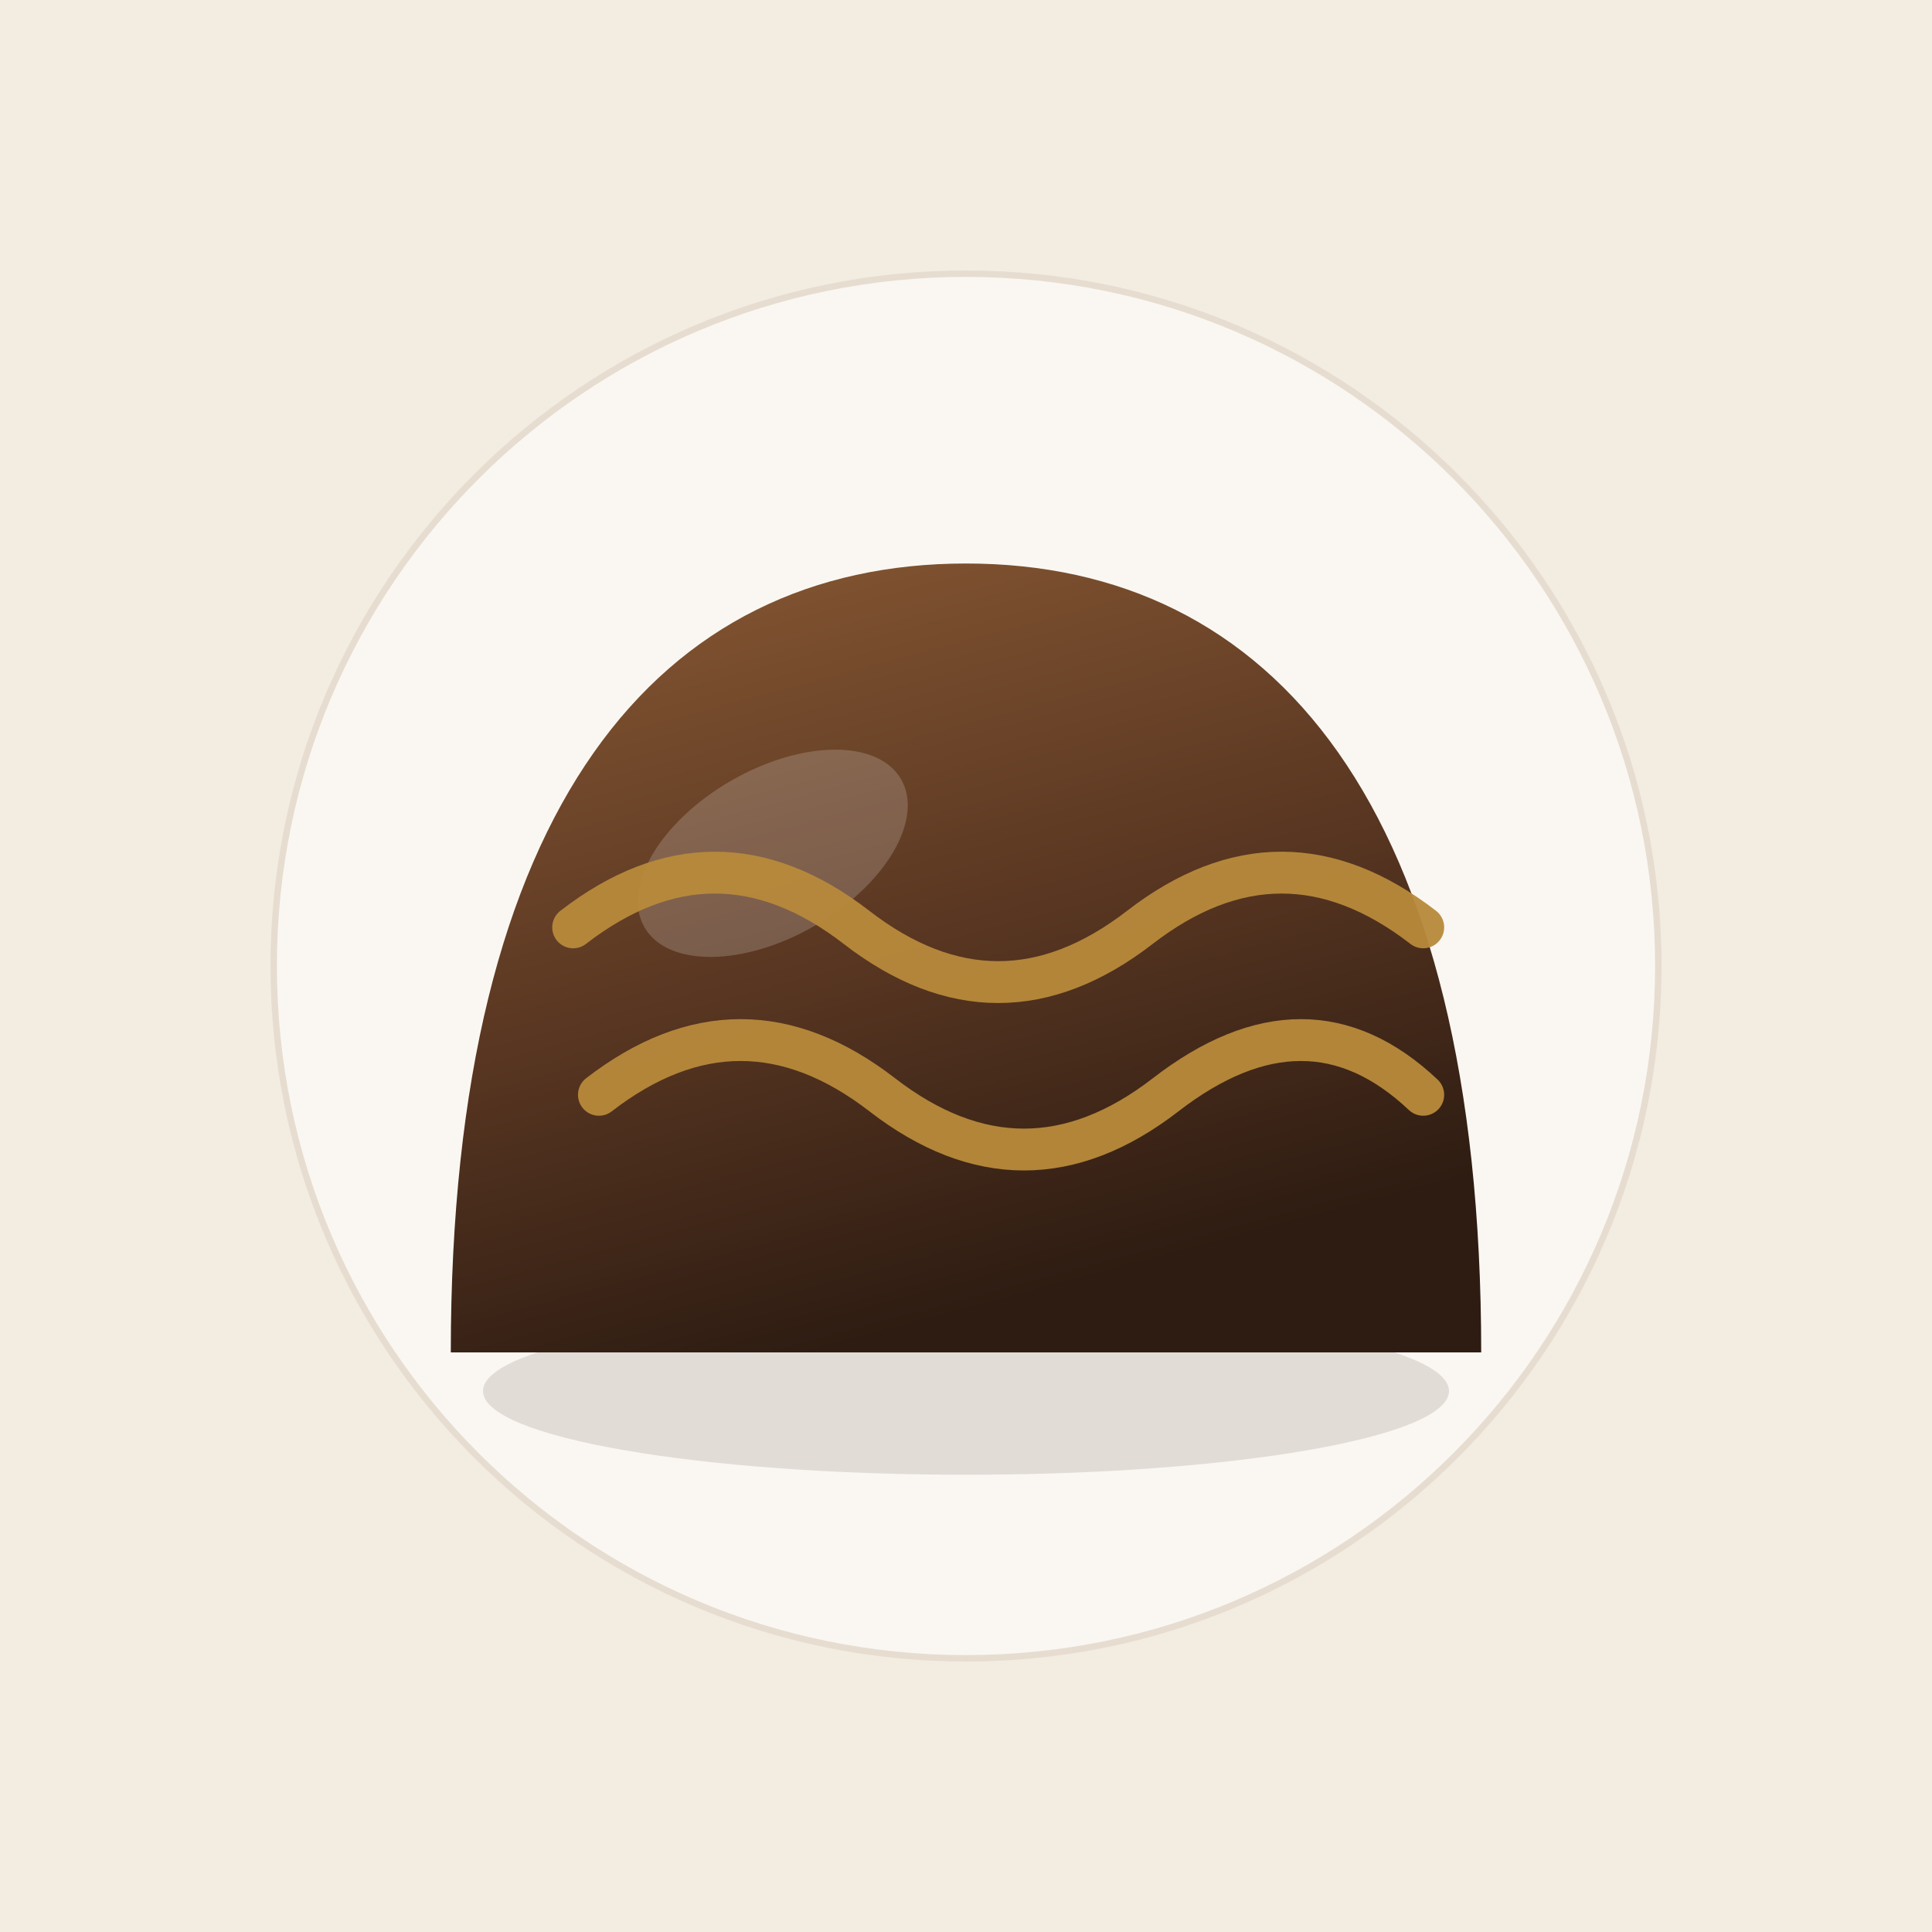
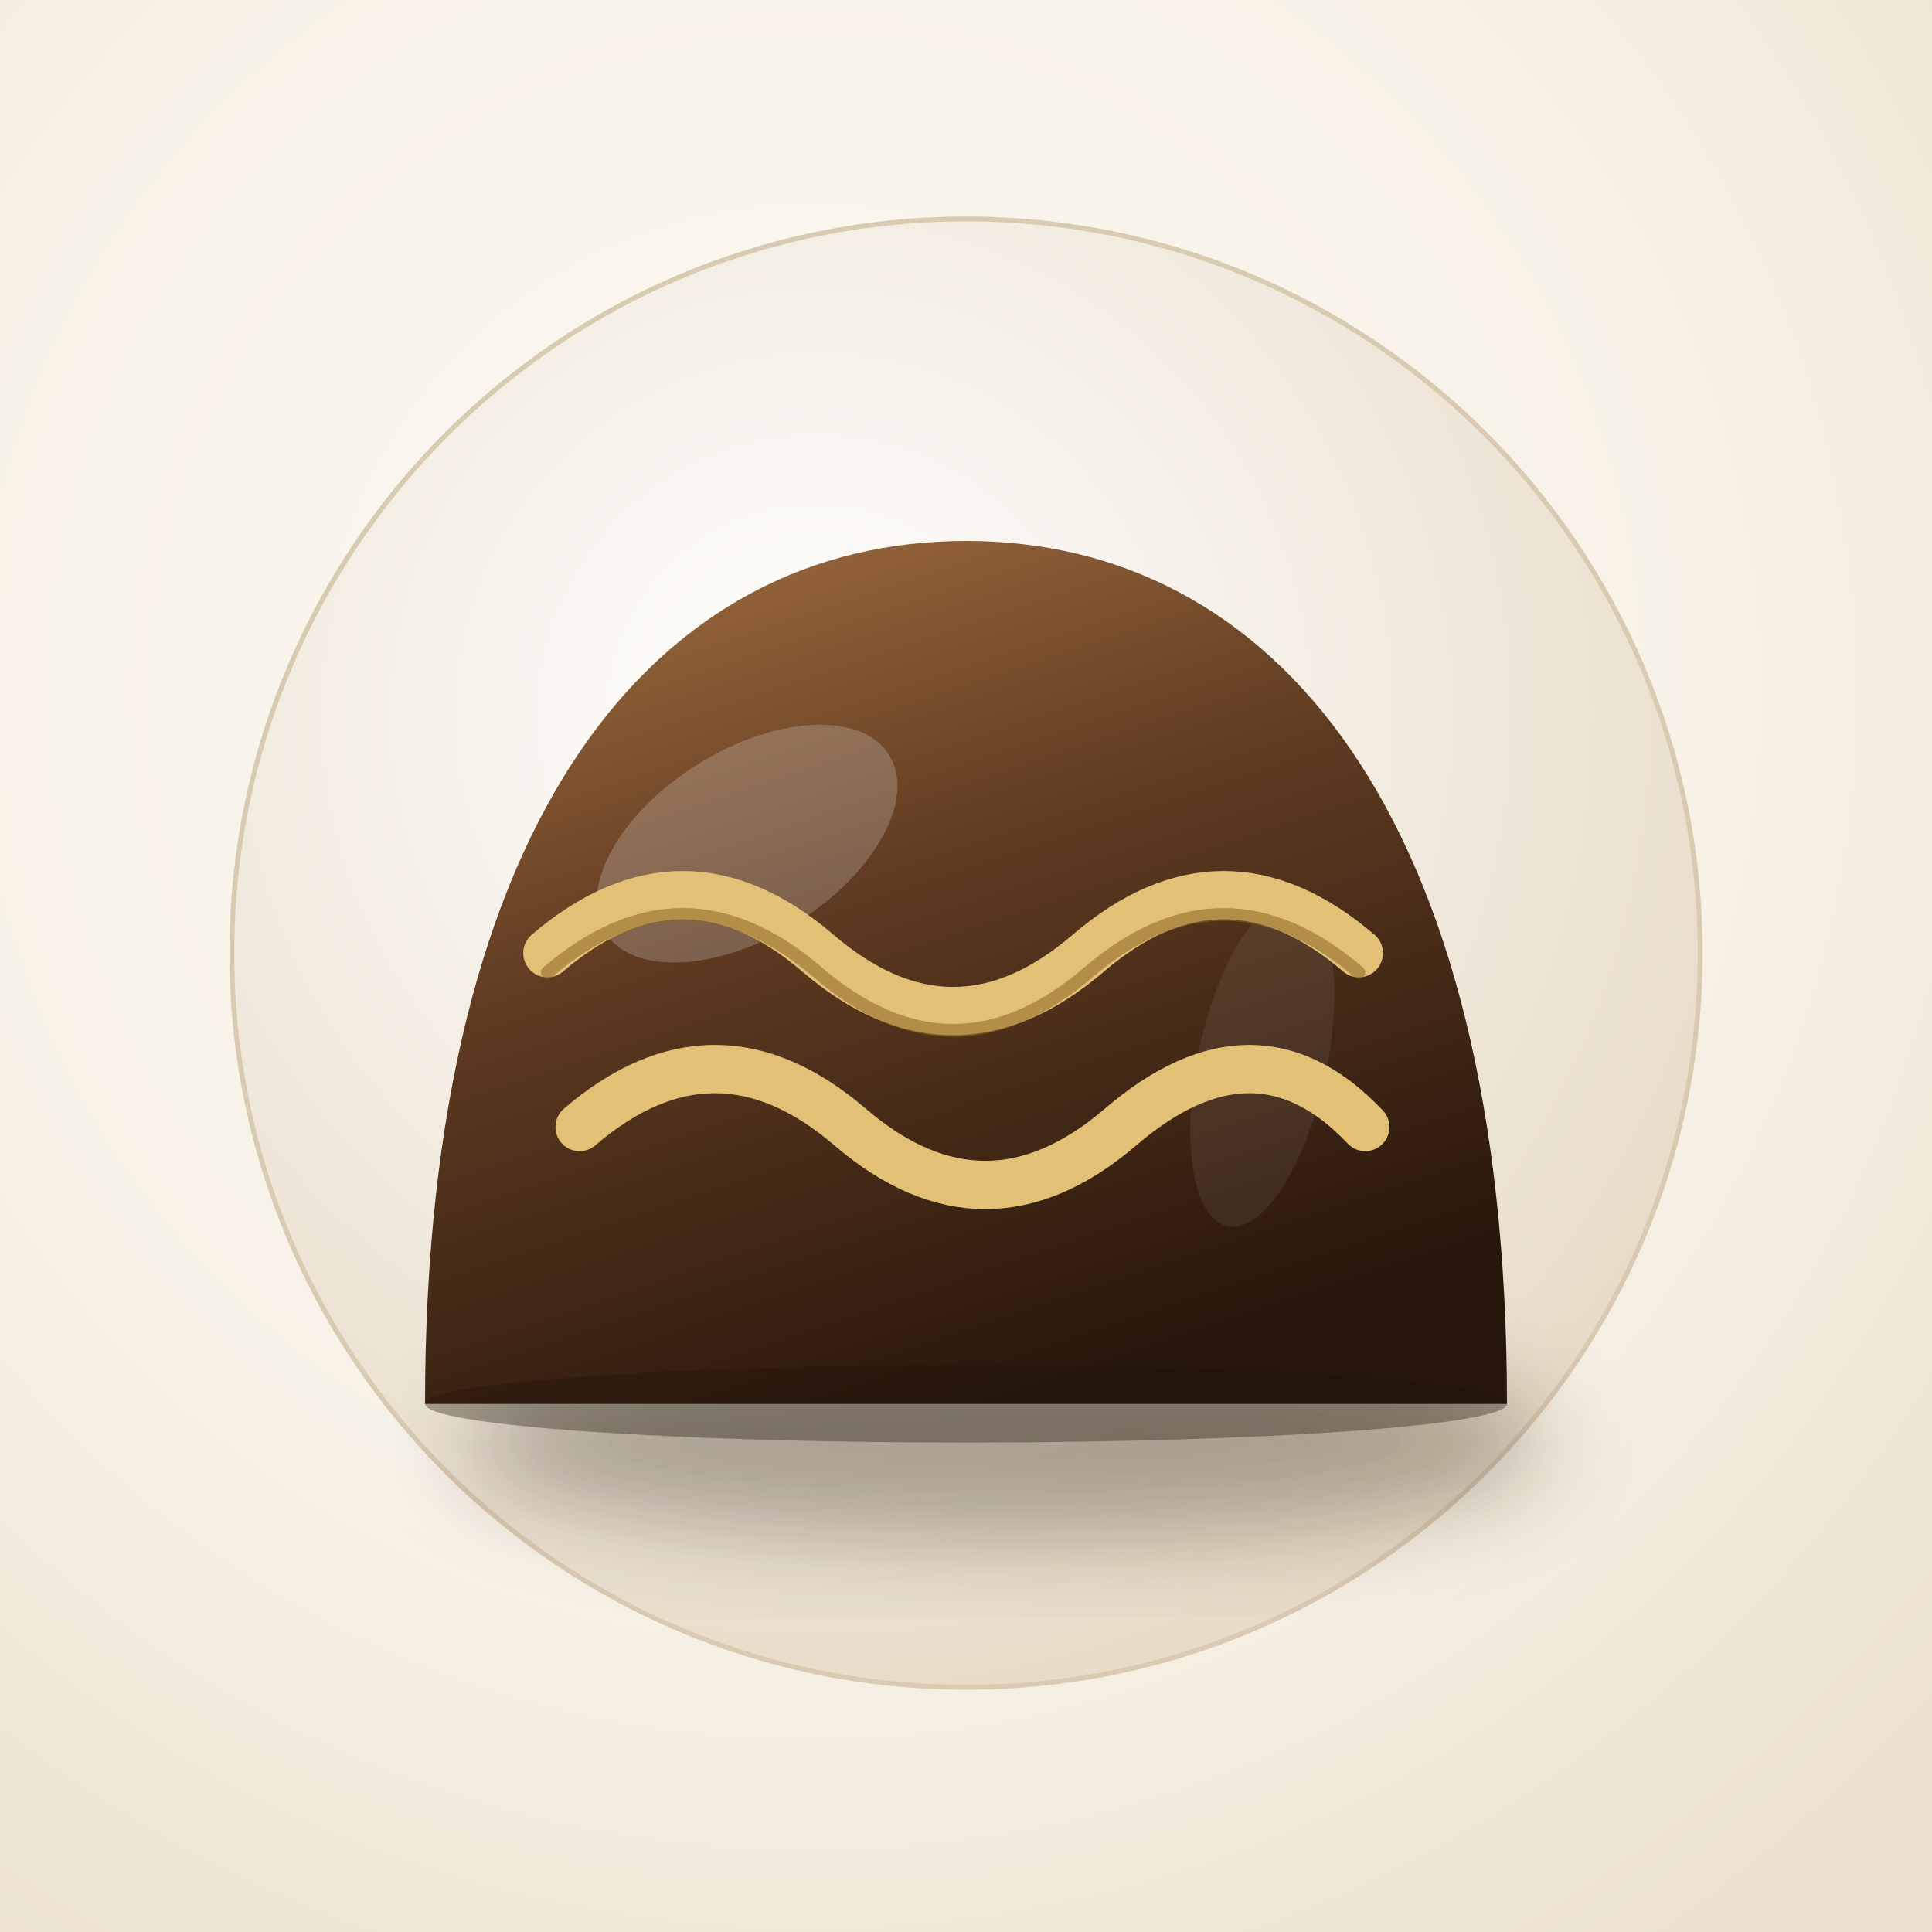
<svg xmlns="http://www.w3.org/2000/svg" viewBox="0 0 600 600" width="600" height="600" role="img" aria-label="A single Louvion bonbon finished with gold drizzle">
-   <rect width="600" height="600" fill="#f3ece1" />
-   <circle cx="300" cy="300" r="215" fill="#faf7f2" />
-   <circle cx="300" cy="300" r="215" fill="none" stroke="#e6ddd0" stroke-width="2" />
-   <ellipse cx="300" cy="432" rx="150" ry="26" fill="#3a2317" opacity="0.13" />
  <defs>
-     <linearGradient id="d" x1="0" y1="0" x2="0.35" y2="1">
-       <stop offset="0" stop-color="#8a5a34" />
-       <stop offset="0.55" stop-color="#5a3722" />
-       <stop offset="1" stop-color="#2e1c12" />
+     <radialGradient id="bg" cx="0.42" cy="0.36" r="0.78">
+       <stop offset="0" stop-color="#fdfaf4" />
+       <stop offset="0.6" stop-color="#f7f1e6" />
+       <stop offset="1" stop-color="#ece1cf" />
+     </radialGradient>
+     <filter id="soft" x="-40%" y="-40%" width="180%" height="180%">
+       <feGaussianBlur stdDeviation="14" />
+     </filter>
+     <filter id="tight" x="-40%" y="-40%" width="180%" height="180%">
+       <feGaussianBlur stdDeviation="5" />
+     </filter>
+   </defs>
+   <defs>
+     <radialGradient id="plate" cx="0.4" cy="0.34" r="0.72">
+       <stop offset="0" stop-color="#ffffff" />
+       <stop offset="1" stop-color="#e6d9c4" />
+     </radialGradient>
+     <linearGradient id="dm" x1="0.2" y1="0" x2="0.62" y2="1">
+       <stop offset="0" stop-color="#9c6a3e" />
+       <stop offset="0.42" stop-color="#5e3a20" />
+       <stop offset="1" stop-color="#25150b" />
    </linearGradient>
  </defs>
-   <path d="M140 420 C140 250 205 175 300 175 C395 175 460 250 460 420 Z" fill="url(#d)" />
-   <ellipse cx="240" cy="265" rx="46" ry="26" fill="#ffffff" opacity="0.18" transform="rotate(-30 240 265)" />
-   <g fill="none" stroke="#b8893b" stroke-width="13" stroke-linecap="round" opacity="0.95">
-     <path d="M178 288 q44 -34 88 0 t88 0 t88 0" />
-     <path d="M186 340 q44 -34 88 0 t88 0 t80 0" />
+   <rect width="600" height="600" fill="url(#bg)" />
+   <circle cx="300" cy="296" r="228" fill="url(#plate)" />
+   <circle cx="300" cy="296" r="228" fill="none" stroke="#d9cab2" stroke-width="1.5" />
+   <ellipse cx="312" cy="448" rx="168" ry="30" fill="#2a1a0e" opacity="0.34" filter="url(#soft)" />
+   <path d="M132 436 C132 252 205 168 300 168 C395 168 468 252 468 436 Z" fill="url(#dm)" />
+   <ellipse cx="232" cy="262" rx="52" ry="29" fill="#ffffff" opacity="0.20" transform="rotate(-32 232 262)" />
+   <ellipse cx="392" cy="330" rx="20" ry="52" fill="#ffffff" opacity="0.07" transform="rotate(12 392 330)" />
+   <g fill="none" stroke="#e2c176" stroke-width="15" stroke-linecap="round">
+     <path d="M170 296 q42 -36 84 0 t84 0 t84 0" />
+     <path d="M180 350 q42 -36 84 0 t84 0 t76 0" />
  </g>
+   <g fill="none" stroke="#8d6524" stroke-width="4" stroke-linecap="round" opacity="0.55">
+     <path d="M170 302 q42 -36 84 0 t84 0 t84 0" />
+   </g>
+   <ellipse cx="300" cy="436" rx="168" ry="12" fill="#1c1008" opacity="0.35" />
</svg>
